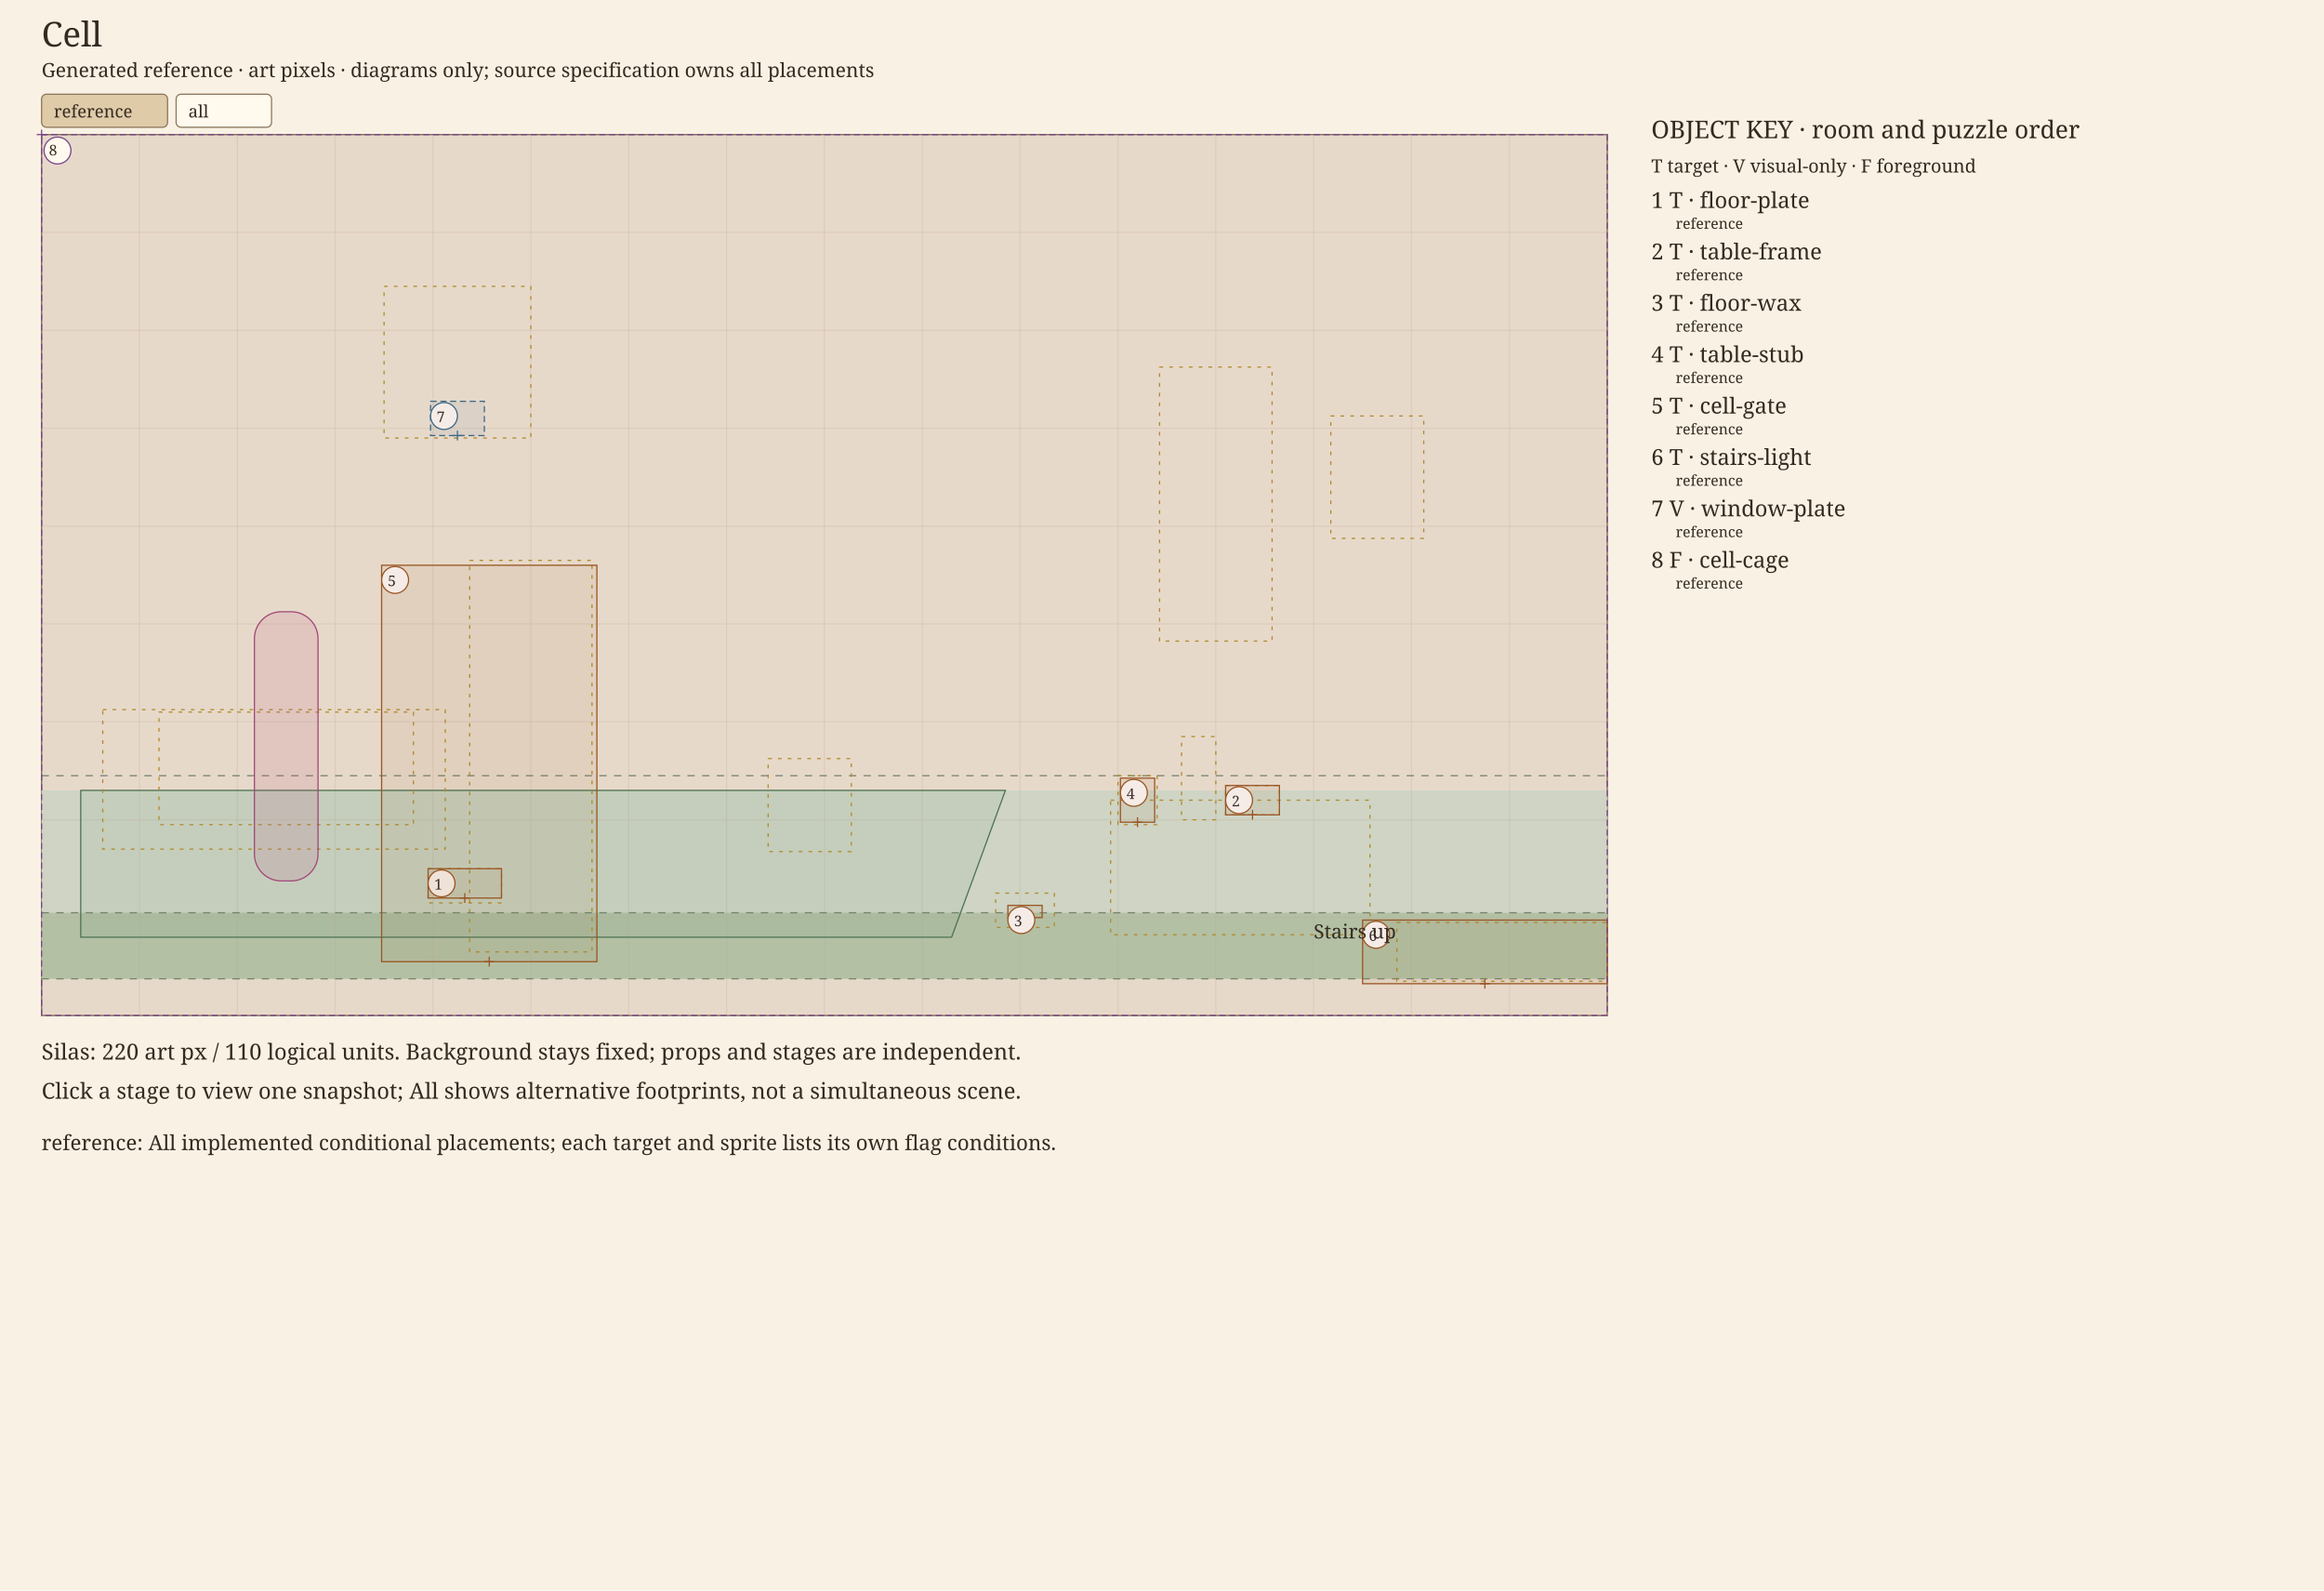
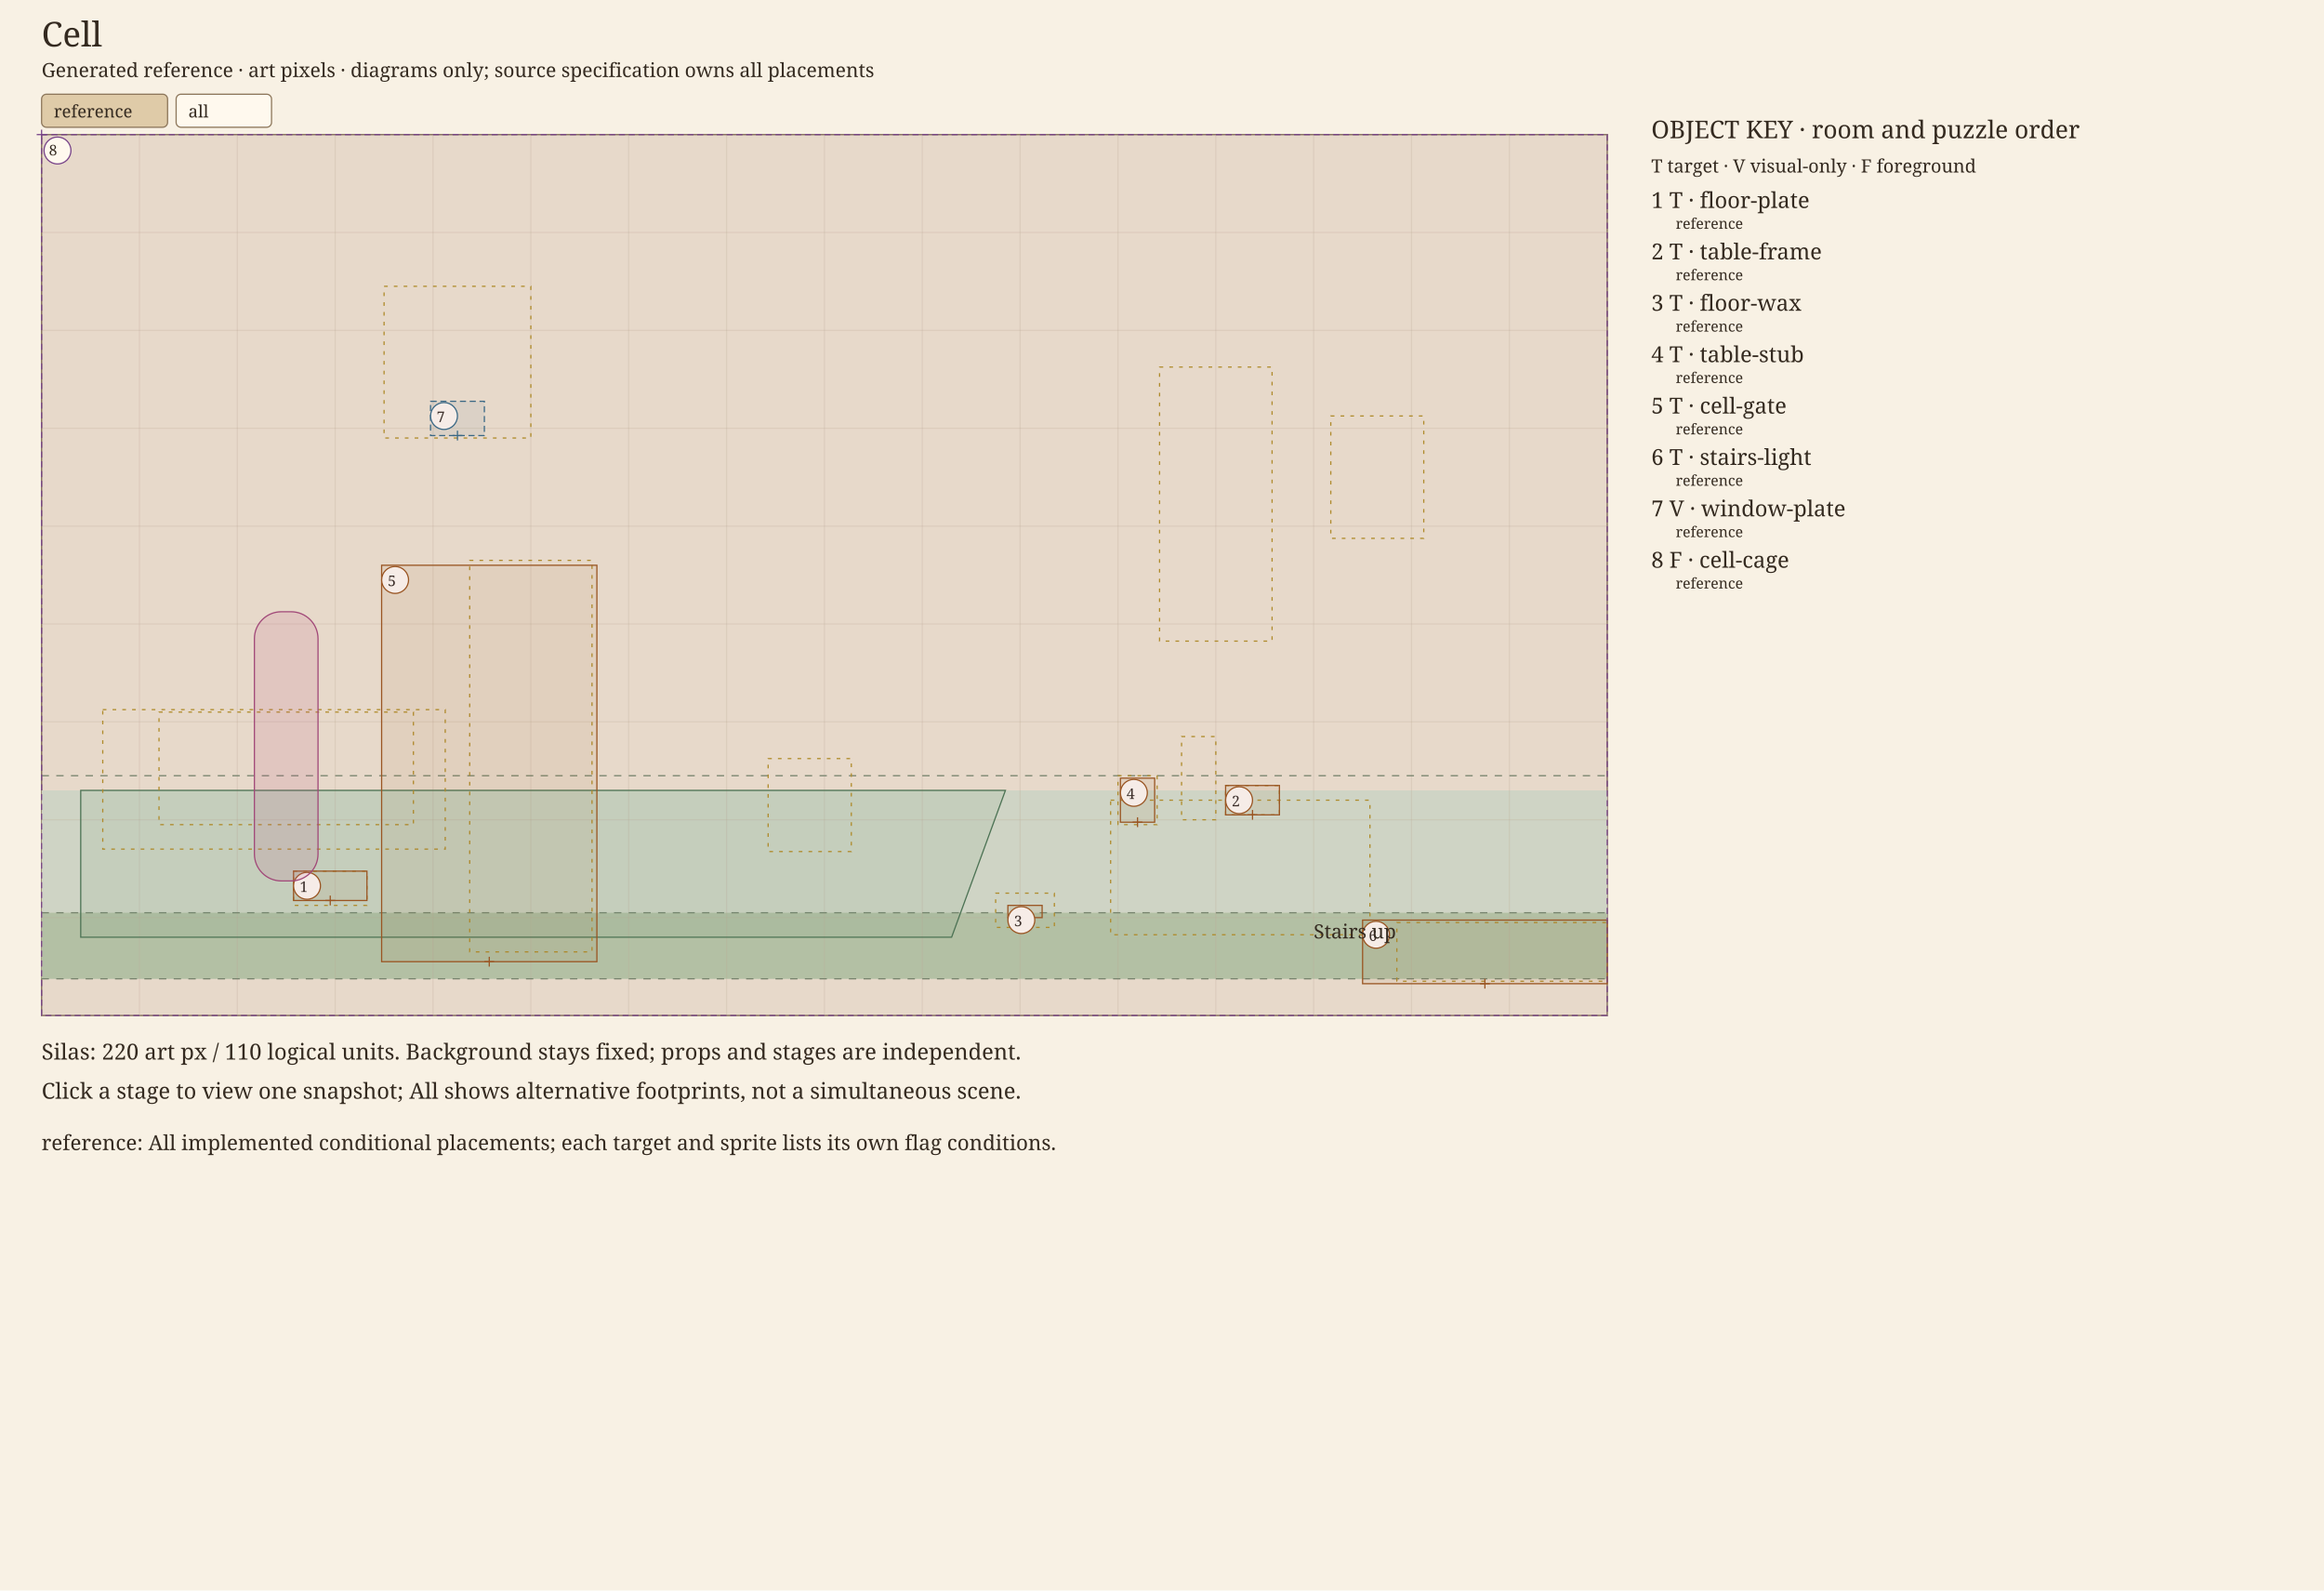
<svg xmlns="http://www.w3.org/2000/svg" width="1900" height="1300" viewBox="0 0 1900 1300" role="group" aria-labelledby="title desc">
  <style>[role=button]:focus rect{stroke:#315b73;stroke-width:3}</style>
  <rect width="1900" height="1300" fill="#f8f1e4" />
  <text x="34" y="38" font-family="Georgia,serif" font-size="28" fill="#342a20">Cell</text>
  <text x="34" y="63" font-family="Georgia,serif" font-size="16" fill="#342a20">Generated reference · art pixels · diagrams only; source specification owns all placements</text>
  <g role="button" tabindex="0" aria-label="Show reference" aria-pressed="true" data-button="reference">
    <rect x="34" y="77" width="103" height="27" rx="4" fill="#dfcba8" stroke="#8d775b" />
    <text x="44" y="96" font-family="Georgia,serif" font-size="14" fill="#342a20">reference</text>
  </g>
  <g role="button" tabindex="0" aria-label="Show all" aria-pressed="false" data-button="all">
    <rect x="144" y="77" width="78" height="27" rx="4" fill="#fff9ee" stroke="#8d775b" />
    <text x="154" y="96" font-family="Georgia,serif" font-size="14" fill="#342a20">all</text>
  </g>
  <g transform="translate(34 110)">
    <rect width="1280" height="720" fill="#efe4cf" stroke="#6f5b43" />
    <rect y="536" width="1280" height="154" fill="#d5dfc9" />
    <rect y="636" width="1280" height="54" fill="#b7c9a6" />
    <path d="M0 0 V720" stroke="#bfae95" opacity=".25" />
    <path d="M80 0 V720" stroke="#bfae95" opacity=".25" />
    <path d="M160 0 V720" stroke="#bfae95" opacity=".25" />
    <path d="M240 0 V720" stroke="#bfae95" opacity=".25" />
    <path d="M320 0 V720" stroke="#bfae95" opacity=".25" />
    <path d="M400 0 V720" stroke="#bfae95" opacity=".25" />
    <path d="M480 0 V720" stroke="#bfae95" opacity=".25" />
    <path d="M560 0 V720" stroke="#bfae95" opacity=".25" />
    <path d="M640 0 V720" stroke="#bfae95" opacity=".25" />
    <path d="M720 0 V720" stroke="#bfae95" opacity=".25" />
    <path d="M800 0 V720" stroke="#bfae95" opacity=".25" />
    <path d="M880 0 V720" stroke="#bfae95" opacity=".25" />
    <path d="M960 0 V720" stroke="#bfae95" opacity=".25" />
    <path d="M1040 0 V720" stroke="#bfae95" opacity=".25" />
    <path d="M1120 0 V720" stroke="#bfae95" opacity=".25" />
    <path d="M1200 0 V720" stroke="#bfae95" opacity=".25" />
    <path d="M1280 0 V720" stroke="#bfae95" opacity=".25" />
    <path d="M0 0 H1280" stroke="#bfae95" opacity=".25" />
    <path d="M0 80 H1280" stroke="#bfae95" opacity=".25" />
    <path d="M0 160 H1280" stroke="#bfae95" opacity=".25" />
    <path d="M0 240 H1280" stroke="#bfae95" opacity=".25" />
    <path d="M0 320 H1280" stroke="#bfae95" opacity=".25" />
    <path d="M0 400 H1280" stroke="#bfae95" opacity=".25" />
    <path d="M0 480 H1280" stroke="#bfae95" opacity=".25" />
    <path d="M0 560 H1280" stroke="#bfae95" opacity=".25" />
    <path d="M0 640 H1280" stroke="#bfae95" opacity=".25" />
    <path d="M0 720 H1280" stroke="#bfae95" opacity=".25" />
    <path d="M0 524 H1280 M0 636 H1280 M0 690 H1280" stroke="#77886b" stroke-dasharray="6 6" />
    <polygon points="32,536 788,536 744,656 32,656" fill="#6c9f73" fill-opacity=".1" stroke="#497650" />
    <g data-target="plate" data-stages="reference" visibility="visible">
-       <rect x="316" y="600" width="60" height="28" fill="none" stroke="#b39125" stroke-dasharray="3 5" />
+       <rect x="206" y="602" width="60" height="28" fill="none" stroke="#b39125" stroke-dasharray="3 5" />
    </g>
    <g data-target="frame" data-stages="reference" visibility="visible">
      <rect x="968" y="532" width="44" height="24" fill="none" stroke="#b39125" stroke-dasharray="3 5" />
    </g>
    <g data-target="roster" data-stages="reference" visibility="visible">
      <rect x="1054" y="230" width="76" height="100" fill="none" stroke="#b39125" stroke-dasharray="3 5" />
    </g>
    <g data-target="cloak" data-stages="reference" visibility="visible">
      <rect x="914" y="190" width="92" height="224" fill="none" stroke="#b39125" stroke-dasharray="3 5" />
    </g>
    <g data-target="candle" data-stages="reference" visibility="visible">
      <rect x="932" y="492" width="28" height="68" fill="none" stroke="#b39125" stroke-dasharray="3 5" />
    </g>
    <g data-target="window" data-stages="reference" visibility="visible">
      <rect x="280" y="124" width="120" height="124" fill="none" stroke="#b39125" stroke-dasharray="3 5" />
    </g>
    <g data-target="floorWax" data-stages="reference" visibility="visible">
      <rect x="780" y="620" width="48" height="28" fill="none" stroke="#b39125" stroke-dasharray="3 5" />
    </g>
    <g data-target="tableStub" data-stages="reference" visibility="visible">
      <rect x="880" y="524" width="32" height="40" fill="none" stroke="#b39125" stroke-dasharray="3 5" />
    </g>
    <g data-target="table" data-stages="reference" visibility="visible">
      <rect x="874" y="544" width="212" height="110" fill="none" stroke="#b39125" stroke-dasharray="3 5" />
    </g>
    <g data-target="blanket" data-stages="reference" visibility="visible">
      <rect x="96" y="472" width="208" height="92" fill="none" stroke="#b39125" stroke-dasharray="3 5" />
    </g>
    <g data-target="cot" data-stages="reference" visibility="visible">
      <rect x="50" y="470" width="280" height="114" fill="none" stroke="#b39125" stroke-dasharray="3 5" />
    </g>
    <g data-target="bucket" data-stages="reference" visibility="visible">
      <rect x="594" y="510" width="68" height="76" fill="none" stroke="#b39125" stroke-dasharray="3 5" />
    </g>
    <g data-target="cellDoor" data-stages="reference" visibility="visible">
      <rect x="350" y="348" width="100" height="320" fill="none" stroke="#b39125" stroke-dasharray="3 5" />
    </g>
    <g data-target="cellStairs" data-stages="reference" visibility="visible">
      <rect x="1108" y="644" width="172" height="48" fill="none" stroke="#b39125" stroke-dasharray="3 5" />
    </g>
    <g data-stages="reference" visibility="visible">
      <a href="../briefs/floor-plate.md">
-         <rect x="316" y="600" width="60" height="24" fill="#9c571c" fill-opacity=".07" stroke="#9c571c" stroke-dasharray="0" />
-         <path d="M342 624 h8 M346 620 v8" stroke="#9c571c" />
-         <circle cx="327" cy="612" r="11" fill="#fff9ee" stroke="#9c571c" />
-         <text x="321" y="617" font-family="Georgia,serif" font-size="12" fill="#342a20">1</text>
+         <rect x="206" y="602" width="60" height="24" fill="#9c571c" fill-opacity=".07" stroke="#9c571c" stroke-dasharray="0" />
+         <path d="M232 626 h8 M236 622 v8" stroke="#9c571c" />
+         <circle cx="217" cy="614" r="11" fill="#fff9ee" stroke="#9c571c" />
+         <text x="211" y="619" font-family="Georgia,serif" font-size="12" fill="#342a20">1</text>
      </a>
    </g>
    <g data-stages="reference" visibility="visible">
      <a href="../briefs/table-frame.md">
        <rect x="968" y="532" width="44" height="24" fill="#9c571c" fill-opacity=".07" stroke="#9c571c" stroke-dasharray="0" />
        <path d="M986 556 h8 M990 552 v8" stroke="#9c571c" />
        <circle cx="979" cy="544" r="11" fill="#fff9ee" stroke="#9c571c" />
        <text x="973" y="549" font-family="Georgia,serif" font-size="12" fill="#342a20">2</text>
      </a>
    </g>
    <g data-stages="reference" visibility="visible">
      <a href="../briefs/floor-wax.md">
        <rect x="790" y="630" width="28" height="10" fill="#9c571c" fill-opacity=".07" stroke="#9c571c" stroke-dasharray="0" />
        <path d="M800 640 h8 M804 636 v8" stroke="#9c571c" />
        <circle cx="801" cy="642" r="11" fill="#fff9ee" stroke="#9c571c" />
        <text x="795" y="647" font-family="Georgia,serif" font-size="12" fill="#342a20">3</text>
      </a>
    </g>
    <g data-stages="reference" visibility="visible">
      <a href="../briefs/table-stub.md">
        <rect x="882" y="526" width="28" height="36" fill="#9c571c" fill-opacity=".07" stroke="#9c571c" stroke-dasharray="0" />
        <path d="M892 562 h8 M896 558 v8" stroke="#9c571c" />
        <circle cx="893" cy="538" r="11" fill="#fff9ee" stroke="#9c571c" />
        <text x="887" y="543" font-family="Georgia,serif" font-size="12" fill="#342a20">4</text>
      </a>
    </g>
    <g data-stages="reference" visibility="visible">
      <a href="../briefs/cell-gate.md">
        <rect x="278" y="352" width="176" height="324" fill="#9c571c" fill-opacity=".07" stroke="#9c571c" stroke-dasharray="0" />
        <path d="M362 676 h8 M366 672 v8" stroke="#9c571c" />
        <circle cx="289" cy="364" r="11" fill="#fff9ee" stroke="#9c571c" />
        <text x="283" y="369" font-family="Georgia,serif" font-size="12" fill="#342a20">5</text>
      </a>
    </g>
    <g data-stages="reference" visibility="visible">
      <a href="../briefs/stairs-light.md">
        <rect x="1080" y="642" width="200" height="52" fill="#9c571c" fill-opacity=".07" stroke="#9c571c" stroke-dasharray="0" />
        <path d="M1176 694 h8 M1180 690 v8" stroke="#9c571c" />
        <circle cx="1091" cy="654" r="11" fill="#fff9ee" stroke="#9c571c" />
        <text x="1085" y="659" font-family="Georgia,serif" font-size="12" fill="#342a20">6</text>
      </a>
    </g>
    <g data-stages="reference" visibility="visible">
      <a href="../briefs/window-plate.md">
        <rect x="318" y="218" width="44" height="28" fill="#366b85" fill-opacity=".07" stroke="#366b85" stroke-dasharray="5 3" />
        <path d="M336 246 h8 M340 242 v8" stroke="#366b85" />
        <circle cx="329" cy="230" r="11" fill="#fff9ee" stroke="#366b85" />
        <text x="323" y="235" font-family="Georgia,serif" font-size="12" fill="#342a20">7</text>
      </a>
    </g>
    <g data-stages="reference" visibility="visible">
      <a href="../briefs/cell-cage.md">
        <rect x="0" y="0" width="1280" height="720" fill="#784489" fill-opacity=".07" stroke="#784489" stroke-dasharray="5 3" />
        <path d="M-4 0 h8 M0 -4 v8" stroke="#784489" />
        <circle cx="13" cy="13" r="11" fill="#fff9ee" stroke="#784489" />
        <text x="6" y="17" font-family="Georgia,serif" font-size="12" fill="#342a20">8</text>
      </a>
    </g>
    <rect x="174" y="390" width="52" height="220" rx="22" fill="#bc5a8a" fill-opacity=".15" stroke="#a14878" />
    <text x="1040" y="657" font-family="Georgia,serif" font-size="16" fill="#342a20">Stairs up</text>
  </g>
  <text x="1350" y="113" font-family="Georgia,serif" font-size="20" fill="#342a20">OBJECT KEY · room and puzzle order</text>
  <text x="1350" y="141" font-family="Georgia,serif" font-size="15" fill="#342a20">T target · V visual-only · F foreground</text>
  <text x="1350" y="170" font-family="Georgia,serif" font-size="18" fill="#342a20">1 T · floor-plate</text>
  <text x="1370" y="187" font-family="Georgia,serif" font-size="12" fill="#342a20">reference</text>
  <text x="1350" y="212" font-family="Georgia,serif" font-size="18" fill="#342a20">2 T · table-frame</text>
  <text x="1370" y="229" font-family="Georgia,serif" font-size="12" fill="#342a20">reference</text>
  <text x="1350" y="254" font-family="Georgia,serif" font-size="18" fill="#342a20">3 T · floor-wax</text>
  <text x="1370" y="271" font-family="Georgia,serif" font-size="12" fill="#342a20">reference</text>
  <text x="1350" y="296" font-family="Georgia,serif" font-size="18" fill="#342a20">4 T · table-stub</text>
  <text x="1370" y="313" font-family="Georgia,serif" font-size="12" fill="#342a20">reference</text>
  <text x="1350" y="338" font-family="Georgia,serif" font-size="18" fill="#342a20">5 T · cell-gate</text>
  <text x="1370" y="355" font-family="Georgia,serif" font-size="12" fill="#342a20">reference</text>
  <text x="1350" y="380" font-family="Georgia,serif" font-size="18" fill="#342a20">6 T · stairs-light</text>
  <text x="1370" y="397" font-family="Georgia,serif" font-size="12" fill="#342a20">reference</text>
  <text x="1350" y="422" font-family="Georgia,serif" font-size="18" fill="#342a20">7 V · window-plate</text>
  <text x="1370" y="439" font-family="Georgia,serif" font-size="12" fill="#342a20">reference</text>
  <text x="1350" y="464" font-family="Georgia,serif" font-size="18" fill="#342a20">8 F · cell-cage</text>
  <text x="1370" y="481" font-family="Georgia,serif" font-size="12" fill="#342a20">reference</text>
  <text x="34" y="866" font-family="Georgia,serif" font-size="18" fill="#342a20">Silas: 220 art px / 110 logical units. Background stays fixed; props and stages are independent.</text>
  <text x="34" y="898" font-family="Georgia,serif" font-size="18" fill="#342a20">Click a stage to view one snapshot; All shows alternative footprints, not a simultaneous scene.</text>
  <text x="34" y="940" font-family="Georgia,serif" font-size="17" fill="#342a20">reference: All implemented conditional placements; each target and sprite lists its own flag conditions.</text>
</svg>
